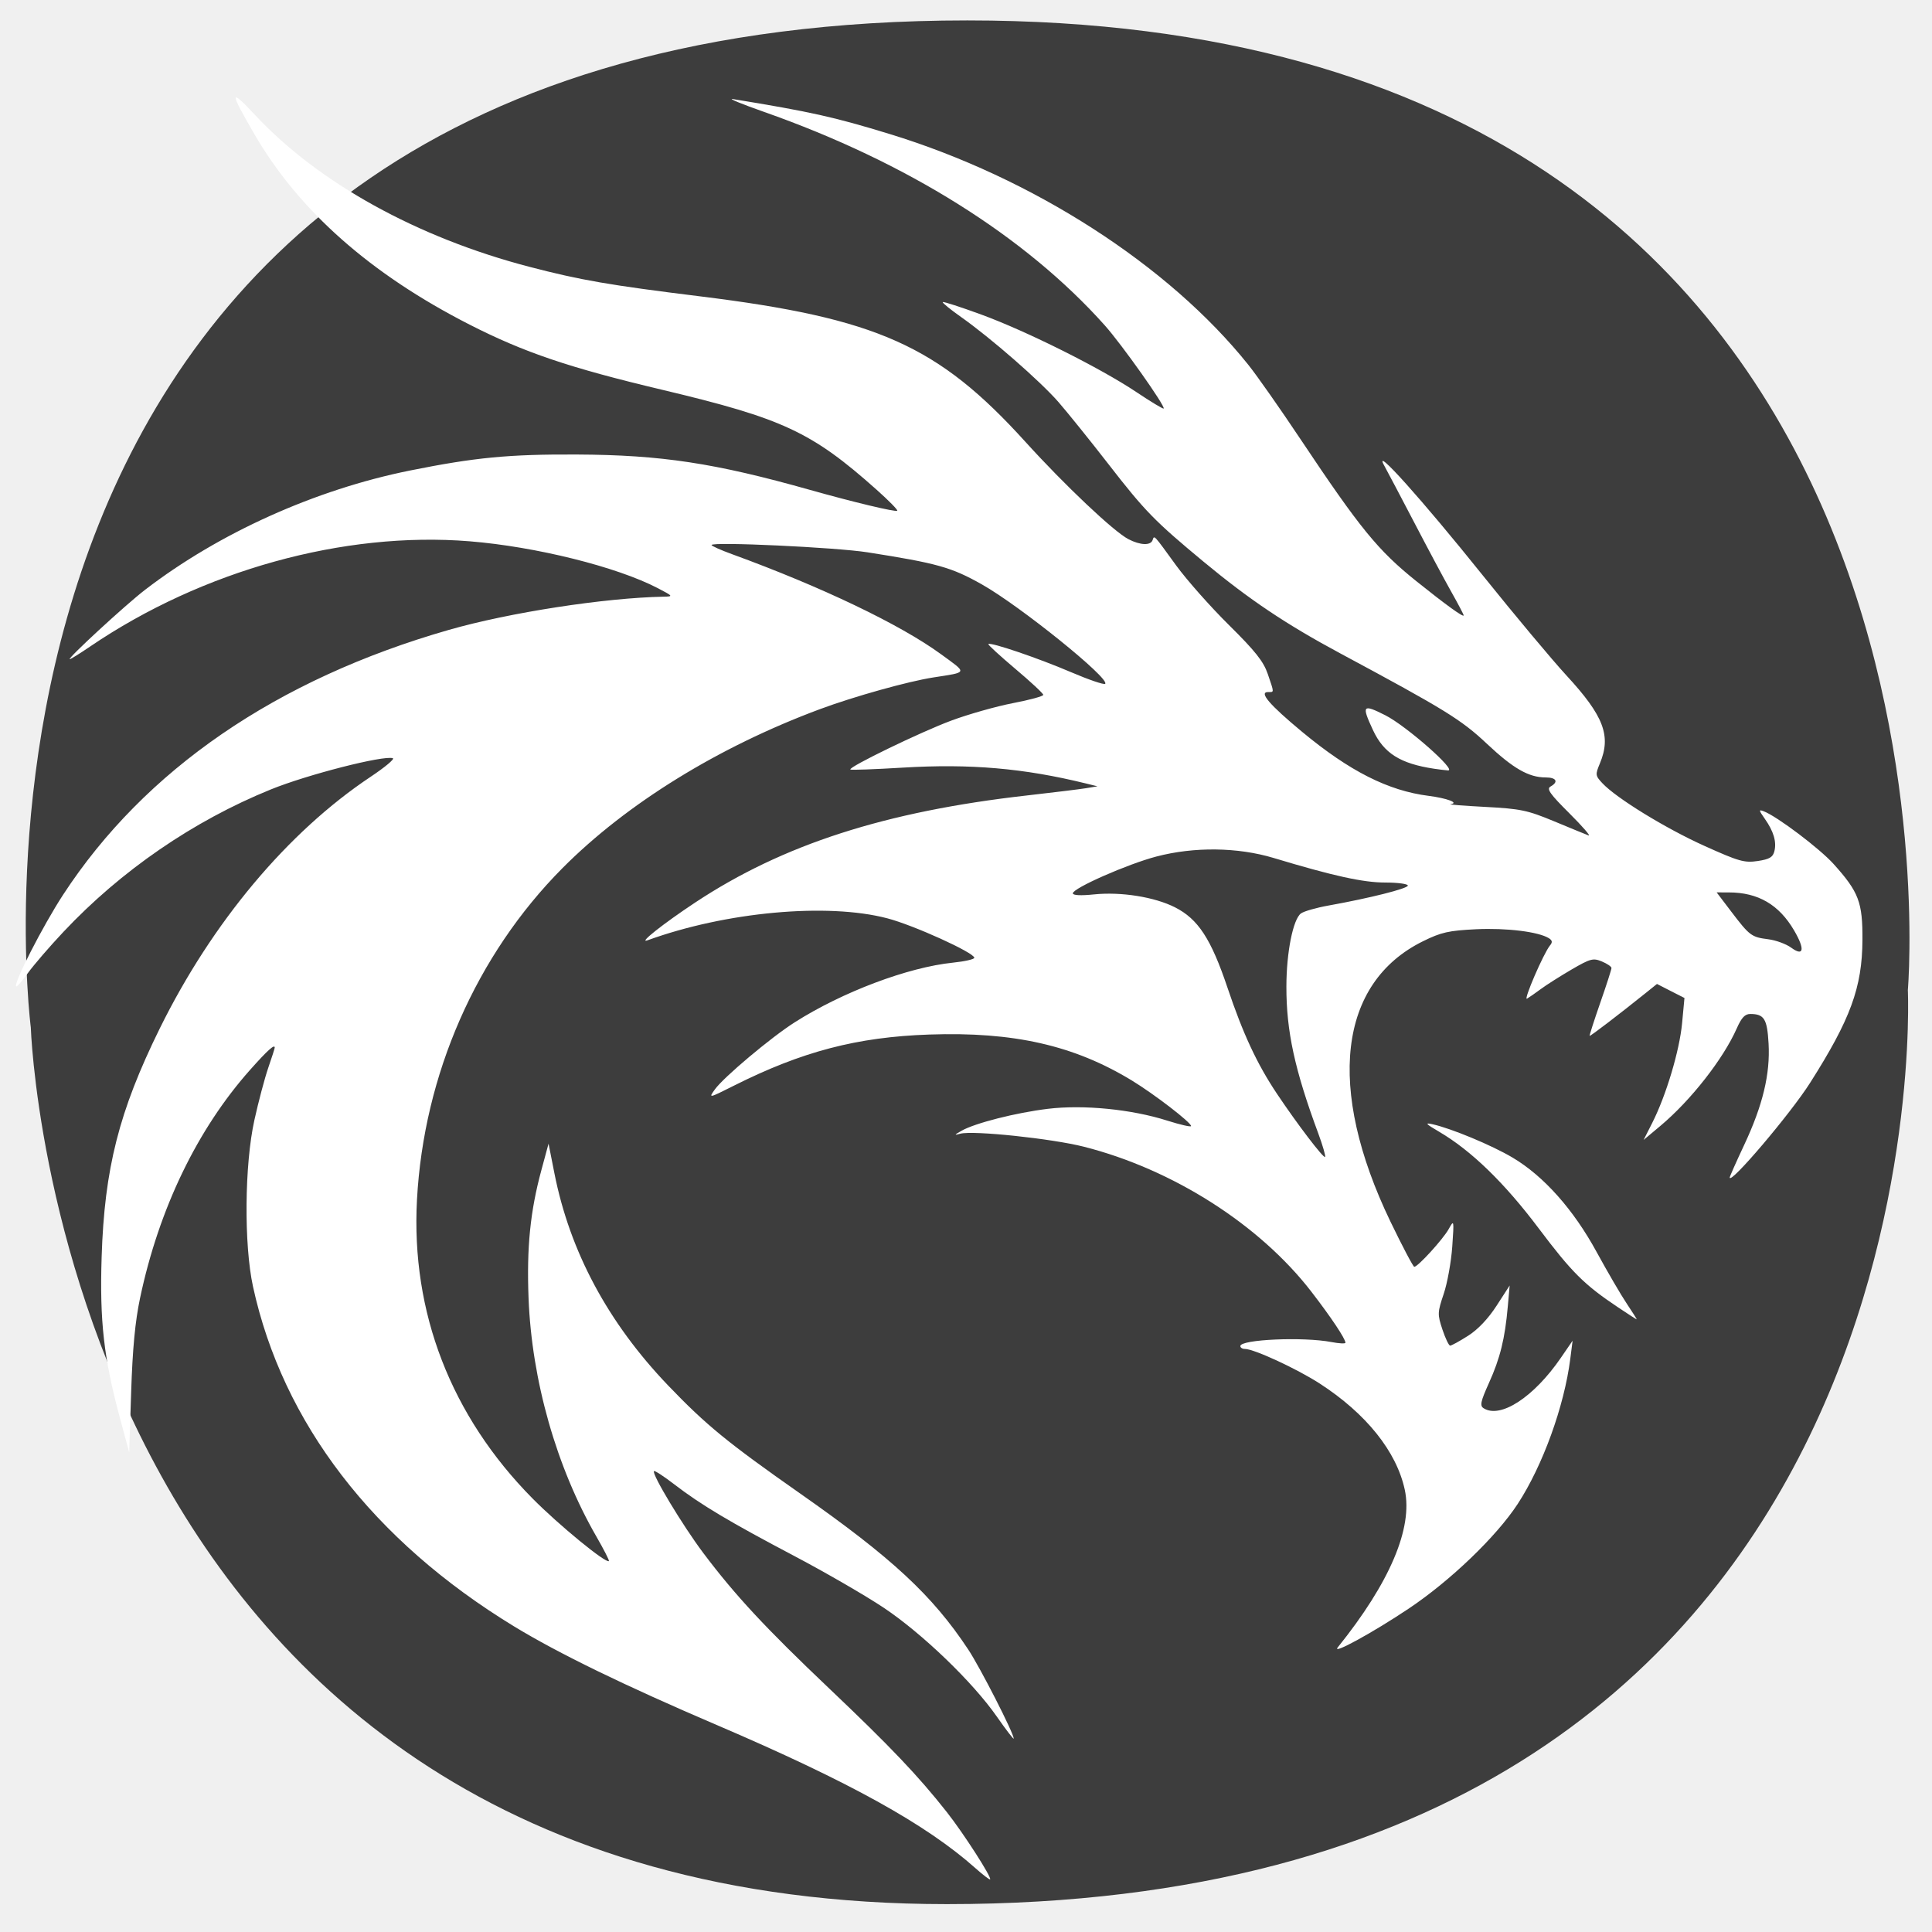
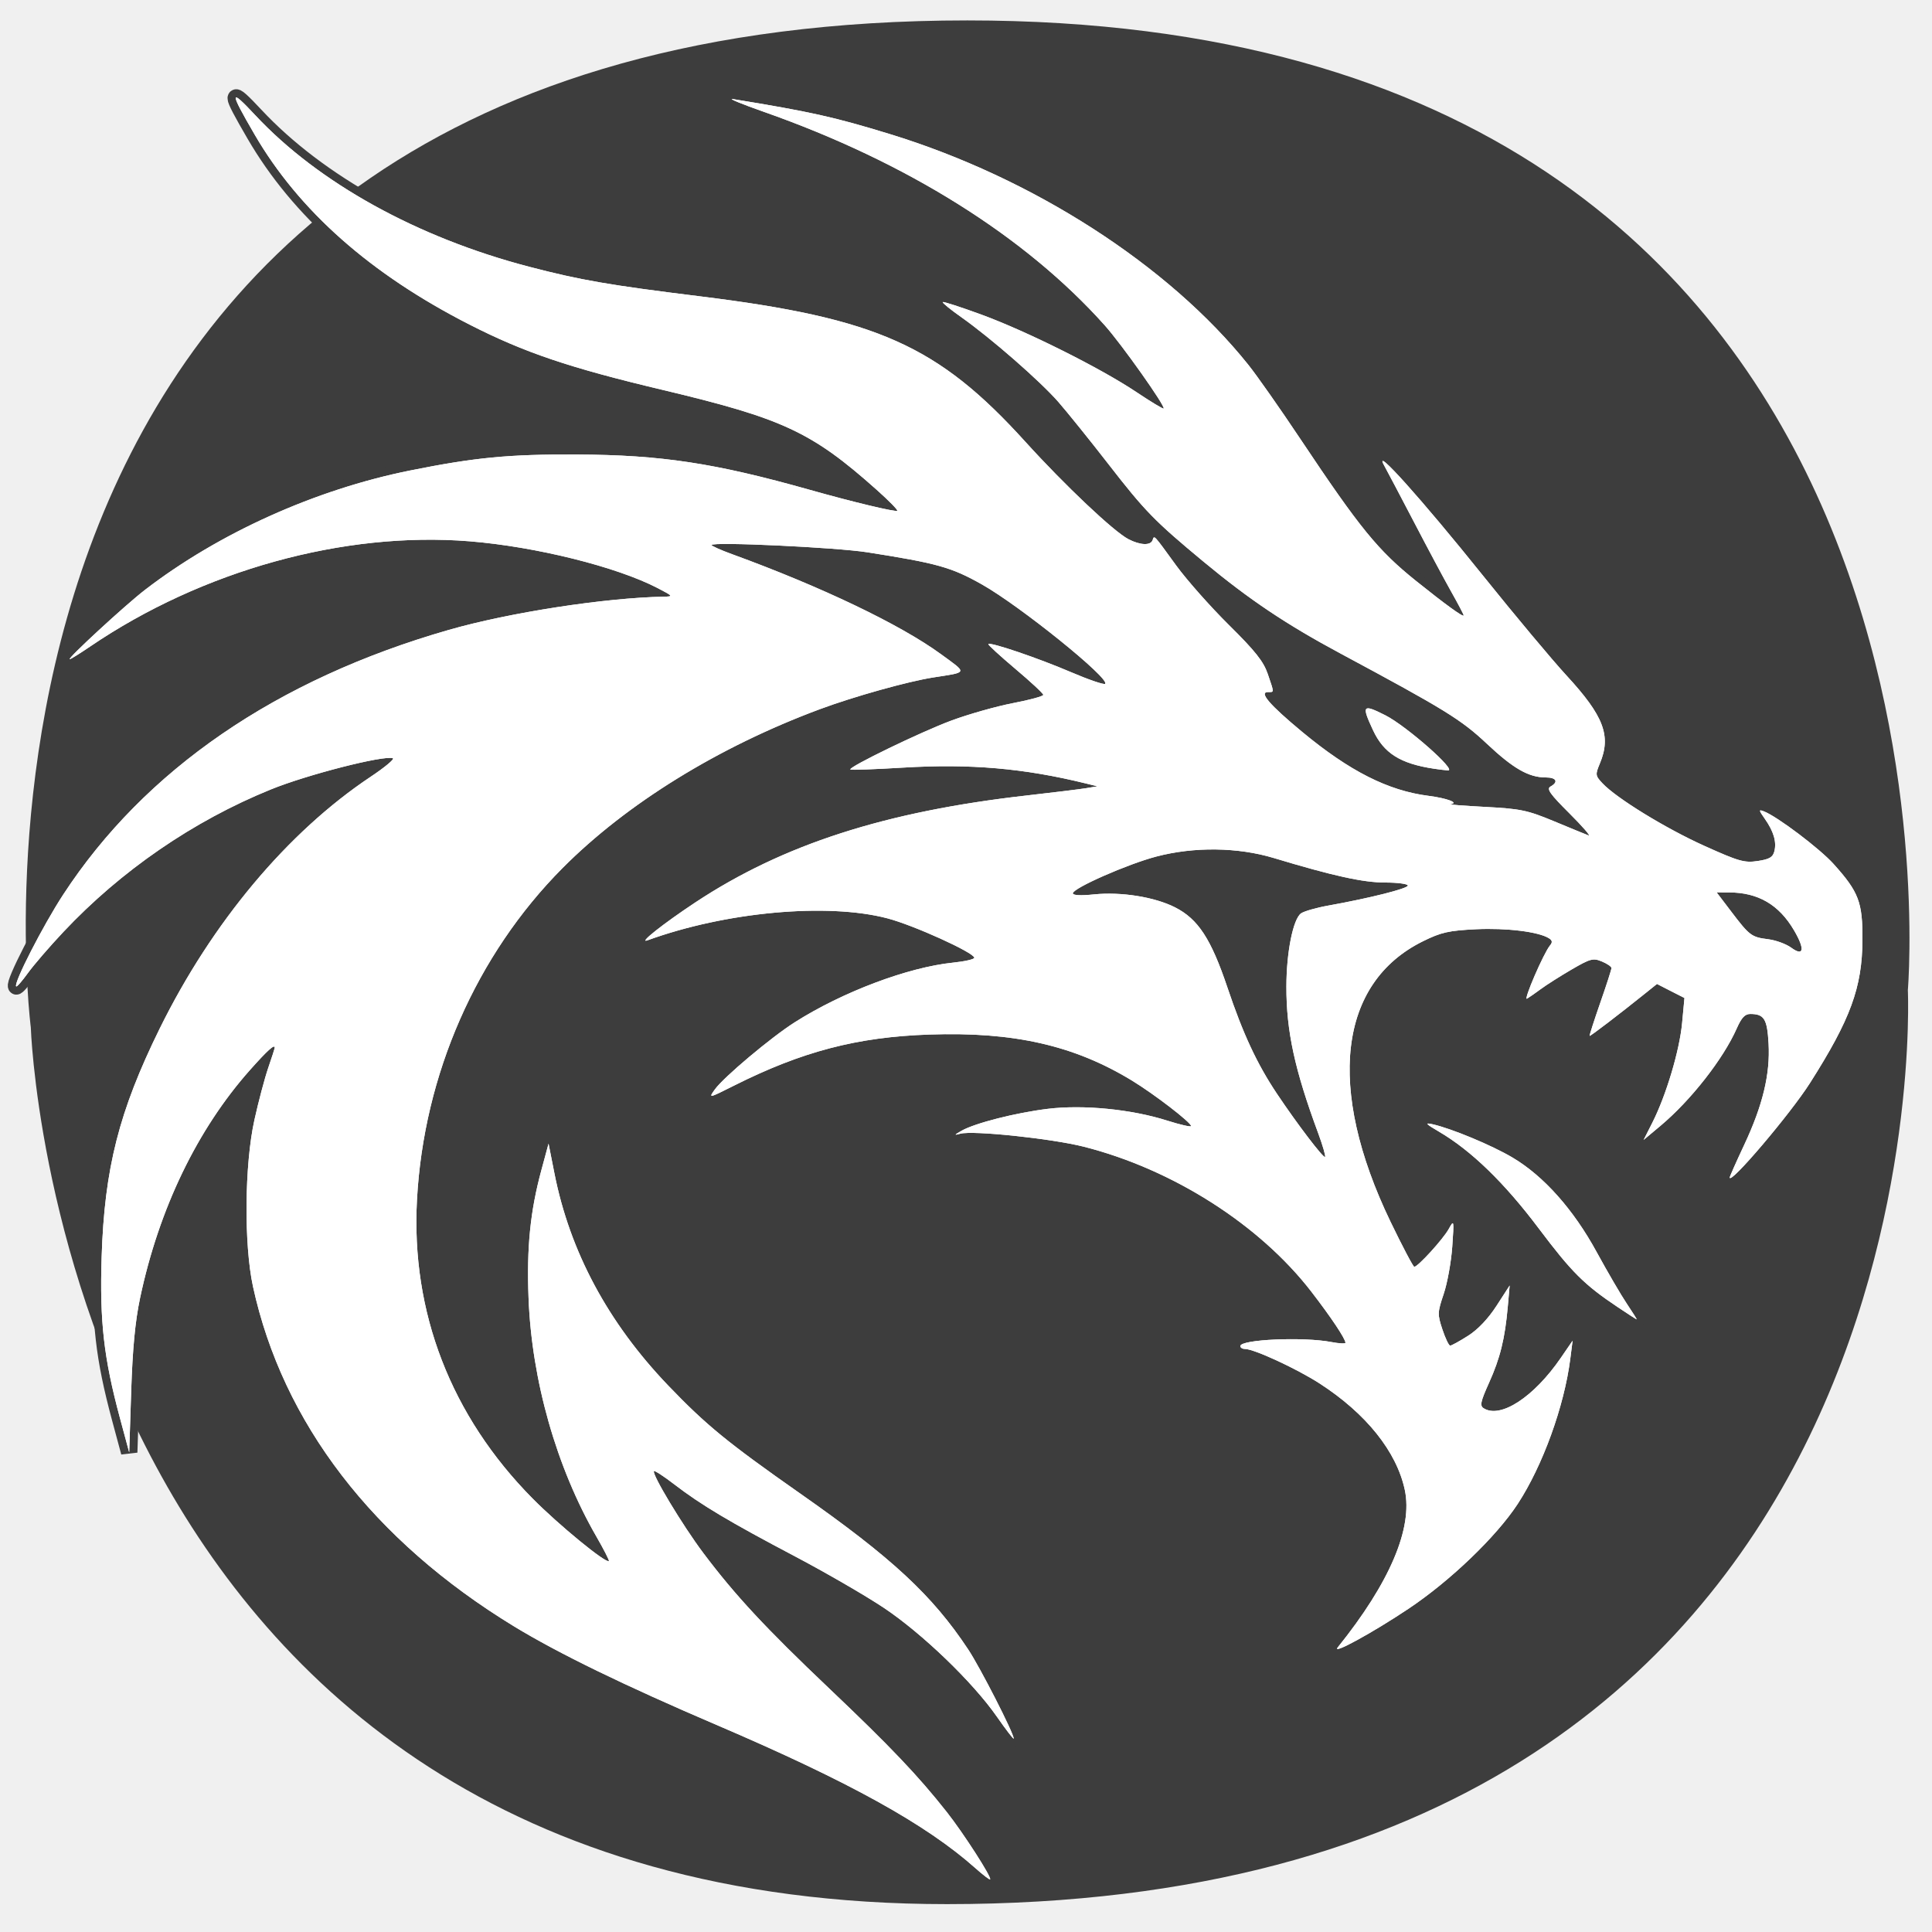
<svg xmlns="http://www.w3.org/2000/svg" width="400" height="400" viewBox="0 0 400 400">
  <g transform="translate(395 205) scale(1.30)">
    <path d="m0 0s6.94 145.56-153.04 145.56c-141.48 0-145.9-139.63-145.9-139.63s-20.811-160.37 149.16-160.37c163.02 0 149.78 154.44 149.78 154.44" fill="#3d3d3d" />
  </g>
  <g transform="translate(-5, 10) scale(0.68 0.68)">
+     <path d="M 304.38 554.13 C289.35,540.74 265.92,527.77 225.50,510.47 C197.46,498.47 177.35,488.69 163.87,480.48 C120.93,454.31 93.41,418.49 84.38,377.00 C81.60,364.20 81.80,339.89 84.81,326.31 C86.05,320.70 87.95,313.55 89.03,310.40 C90.12,307.26 91.00,304.49 91.00,304.26 C91.00,303.10 88.80,305.08 83.53,311.00 C67.44,329.08 55.75,353.30 50.00,380.50 C48.51,387.56 47.71,395.93 47.29,409.00 L 46.69 427.50 L 43.87 417.04 C38.94,398.71 37.68,387.64 38.30,368.00 C39.15,341.08 43.60,323.60 55.96,298.50 C71.89,266.16 94.91,238.66 120.17,221.82 C124.54,218.91 127.59,216.36 126.96,216.15 C124.12,215.21 100.91,221.14 89.80,225.66 C66.22,235.24 44.22,250.35 26.62,269.07 C22.44,273.51 17.59,279.14 15.84,281.57 C14.09,284.00 12.49,285.83 12.28,285.62 C11.40,284.74 20.43,267.12 26.58,257.70 C51.43,219.66 91.52,192.14 144.00,177.08 C162.43,171.79 191.46,167.31 209.50,166.96 C212.37,166.91 212.28,166.79 207.63,164.37 C195.12,157.86 170.48,151.73 150.32,150.10 C112.01,147.01 68.94,158.95 34.82,182.12 C31.68,184.26 28.88,186.00 28.60,186.00 C27.61,186.00 45.56,169.45 51.50,164.89 C74.03,147.57 103.35,134.37 132.15,128.56 C151.99,124.57 162.28,123.58 183.00,123.68 C208.68,123.80 225.02,126.28 254.00,134.46 C267.23,138.19 280.07,141.26 280.54,140.80 C280.77,140.56 277.93,137.68 274.23,134.38 C254.48,116.79 245.73,112.71 209.00,103.98 C180.66,97.25 167.01,92.63 150.35,84.14 C120.18,68.76 98.39,49.49 84.87,26.24 C77.15,12.97 77.19,11.93 85.10,20.40 C104.31,40.97 134.45,57.64 168.50,66.52 C184.10,70.59 192.88,72.11 220.50,75.52 C274.45,82.20 292.94,90.46 319.55,119.81 C331.53,133.03 346.49,147.17 350.93,149.46 C354.53,151.32 357.67,151.45 358.28,149.75 C358.83,148.22 358.44,147.80 365.49,157.50 C368.70,161.90 375.90,170.03 381.50,175.57 C389.54,183.52 392.04,186.67 393.35,190.50 C395.35,196.37 395.34,196.00 393.46,196.00 C390.55,196.00 393.83,199.84 403.80,208.11 C418.25,220.10 430.01,226.05 442.34,227.61 C447.92,228.32 451.76,229.77 449.00,230.14 C448.17,230.25 452.90,230.62 459.50,230.97 C470.32,231.54 472.38,231.97 480.50,235.34 C485.45,237.40 490.17,239.34 491.00,239.65 C491.83,239.96 489.21,236.94 485.19,232.93 C479.25,227.02 478.17,225.48 479.44,224.77 C481.96,223.36 481.24,222.00 477.97,222.00 C472.81,222.00 468.10,219.30 460.08,211.76 C452.25,204.39 447.35,201.37 415.50,184.27 C398.87,175.34 387.78,167.90 373.80,156.31 C358.87,143.93 355.95,140.93 344.76,126.50 C339.21,119.35 332.38,110.88 329.59,107.67 C323.98,101.26 309.03,88.20 299.89,81.76 C296.67,79.49 294.20,77.47 294.40,77.27 C294.60,77.07 299.88,78.78 306.13,81.07 C319.93,86.12 342.45,97.38 353.33,104.66 C357.72,107.60 361.47,109.86 361.65,109.68 C362.28,109.06 348.87,90.11 343.71,84.34 C319.54,57.28 283.40,34.64 240.00,19.37 C233.12,16.95 228.85,15.19 230.50,15.46 C254.19,19.33 261.22,20.89 278.14,26.07 C321.76,39.41 363.19,66.06 387.43,96.37 C390.01,99.59 397.12,109.72 403.22,118.87 C421.48,146.23 426.87,152.85 438.57,162.23 C447.52,169.41 453.00,173.37 453.00,172.66 C453.00,172.39 451.27,169.10 449.15,165.34 C447.03,161.58 442.02,152.20 438.01,144.50 C433.99,136.80 429.84,128.93 428.78,127.00 C425.26,120.64 440.20,137.28 458.79,160.45 C468.48,172.52 479.96,186.25 484.29,190.95 C495.66,203.28 497.97,209.34 494.48,217.70 C493.04,221.16 493.07,221.45 495.23,223.76 C499.46,228.29 514.45,237.50 526.25,242.82 C536.78,247.57 538.47,248.05 542.51,247.45 C546.10,246.91 547.14,246.30 547.60,244.46 C548.32,241.60 547.37,238.40 544.67,234.57 C542.82,231.94 542.79,231.71 544.39,232.32 C548.45,233.88 561.41,243.66 565.63,248.36 C573.30,256.88 574.48,259.99 574.41,271.50 C574.33,285.94 570.78,295.63 558.43,315.05 C552.48,324.42 534.00,346.17 534.00,343.81 C534.00,343.51 535.98,339.05 538.41,333.88 C544.06,321.84 546.36,312.30 545.83,303.02 C545.41,295.53 544.50,294.04 540.30,294.02 C538.65,294.00 537.60,295.11 536.14,298.42 C532.02,307.74 522.12,320.36 512.88,328.10 L 507.78 332.37 L 510.44 327.12 C514.63,318.84 518.72,305.18 519.50,296.82 L 520.22 289.15 L 516.03 287.02 L 511.85 284.88 L 508.35 287.69 C500.26,294.19 491.53,300.86 491.35,300.68 C491.24,300.57 492.69,296.06 494.57,290.65 C496.46,285.24 498.00,280.46 498.00,280.03 C498.00,279.60 496.68,278.70 495.07,278.03 C492.41,276.93 491.58,277.15 485.82,280.50 C482.35,282.53 478.15,285.19 476.50,286.42 C474.85,287.64 472.96,288.96 472.29,289.35 C471.04,290.09 477.33,275.52 479.27,273.17 C480.09,272.19 480.00,271.62 478.94,270.95 C475.78,268.98 466.05,267.78 456.79,268.22 C448.45,268.63 446.15,269.14 440.64,271.86 C414.85,284.55 411.12,316.60 430.71,357.25 C434.36,364.81 437.62,371.00 437.96,371.00 C439.06,371.00 446.72,362.60 448.44,359.50 C450.07,356.56 450.09,356.67 449.52,364.88 C449.19,369.50 448.03,375.95 446.92,379.24 C445.01,384.91 444.99,385.45 446.53,390.10 C447.43,392.80 448.49,395.00 448.88,395.00 C449.28,395.00 451.73,393.66 454.32,392.01 C457.33,390.11 460.46,386.80 463.01,382.86 L 467.00 376.69 L 466.43 383.09 C465.57,392.85 464.10,398.83 460.71,406.33 C458.14,412.04 457.87,413.30 459.07,414.06 C464.20,417.31 474.35,410.70 482.57,398.73 L 486.16 393.50 L 485.46 399.00 C483.62,413.46 477.05,431.58 469.44,443.21 C462.92,453.16 448.95,466.58 436.27,475.06 C425.30,482.40 412.73,489.27 414.65,486.88 C430.51,467.16 437.57,450.57 435.07,438.90 C432.58,427.26 423.31,415.69 409.17,406.54 C402.17,402.02 389.16,396.00 386.36,396.00 C385.61,396.00 385.00,395.61 385.00,395.13 C385.00,393.10 404.20,392.26 412.75,393.91 C415.09,394.36 417.00,394.45 417.00,394.12 C416.99,392.90 412.62,386.35 406.62,378.57 C390.86,358.15 364.42,341.30 337.34,334.43 C327.56,331.95 303.63,329.43 299.76,330.47 C297.79,331.00 297.83,330.88 300.11,329.58 C304.16,327.26 316.61,324.09 326.38,322.90 C337.20,321.58 351.86,323.03 362.72,326.48 C366.73,327.75 370.00,328.50 370.00,328.14 C369.99,327.04 358.82,318.45 352.00,314.29 C334.39,303.57 316.01,299.39 290.28,300.28 C268.33,301.03 251.54,305.43 230.76,315.87 C223.08,319.73 223.05,319.73 225.00,317.00 C227.62,313.32 242.09,301.15 249.33,296.55 C263.83,287.32 283.81,279.79 297.52,278.39 C301.09,278.02 304.00,277.36 304.00,276.91 C304.00,275.37 285.52,266.98 277.50,264.89 C259.20,260.10 228.31,262.93 204.50,271.59 C201.54,272.66 209.29,266.52 219.04,260.07 C245.70,242.43 276.87,232.37 320.00,227.49 C327.98,226.59 336.08,225.59 338.00,225.28 L 341.50 224.70 L 338.00 223.84 C319.08,219.19 302.79,217.78 282.27,219.01 C273.66,219.53 266.46,219.79 266.26,219.59 C265.55,218.88 287.64,208.17 297.00,204.69 C302.23,202.75 310.66,200.36 315.75,199.38 C320.84,198.41 325.00,197.27 325.00,196.86 C325.00,196.44 321.16,192.87 316.47,188.92 C311.78,184.96 308.09,181.58 308.28,181.39 C308.93,180.73 323.51,185.69 333.35,189.91 C338.77,192.23 343.49,193.84 343.84,193.50 C345.40,191.94 317.91,169.77 306.31,163.23 C297.04,158.00 292.68,156.78 271.50,153.46 C261.87,151.94 224.00,150.18 224.00,151.24 C224.00,151.52 226.81,152.78 230.25,154.03 C257.51,163.97 281.47,175.44 293.83,184.46 C301.98,190.41 302.15,189.89 291.50,191.56 C283.76,192.77 267.39,197.35 257.00,201.21 C226.10,212.70 198.16,229.95 178.63,249.59 C152.37,276.01 136.37,312.45 134.31,350.59 C132.46,384.87 144.66,416.42 169.50,441.54 C177.48,449.61 191.90,461.43 192.75,460.59 C192.92,460.42 191.20,457.05 188.92,453.10 C176.76,432.01 169.24,405.54 168.28,380.49 C167.69,365.07 168.79,354.10 172.19,341.55 L 174.37 333.50 L 176.15 342.50 C180.86,366.36 192.47,388.01 210.81,407.16 C222.36,419.20 228.83,424.50 251.00,440.04 C278.96,459.63 291.21,471.00 302.14,487.50 C305.77,492.97 316.00,513.00 316.00,514.63 C316.00,515.01 313.67,511.98 310.83,507.91 C303.54,497.45 288.18,482.67 276.46,474.83 C270.98,471.17 258.78,464.10 249.35,459.13 C229.47,448.66 220.79,443.48 212.69,437.26 C209.49,434.80 206.69,432.97 206.47,433.20 C205.69,433.98 215.18,449.74 221.46,458.10 C231.15,470.99 240.40,480.95 259.94,499.50 C278.51,517.14 286.90,525.96 295.62,537.01 C300.71,543.46 309.39,556.96 308.81,557.51 C308.64,557.67 306.65,556.15 304.38,554.13 ZM 408.70 330.31 C401.55,311.02 398.99,299.22 399.02,285.66 C399.03,275.25 401.05,265.17 403.46,263.40 C404.36,262.75 408.11,261.67 411.80,261.01 C424.41,258.75 436.00,255.83 436.00,254.92 C436.00,254.41 432.91,254.00 429.13,254.00 C422.39,254.00 413.29,252.00 395.14,246.52 C384.22,243.23 370.95,243.06 359.44,246.08 C350.68,248.37 334.00,255.72 334.00,257.28 C334.00,257.91 336.41,258.03 340.47,257.61 C348.73,256.77 358.86,258.39 365.11,261.55 C372.15,265.12 376.08,271.14 381.08,286.00 C385.82,300.10 390.09,309.25 396.14,318.30 C402.26,327.46 410.31,338.03 410.79,337.54 C411.03,337.31 410.08,334.05 408.70,330.31 ZM 553.60 268.58 C549.00,260.72 542.64,257.02 533.76,257.01 L 530.02 257.00 L 534.45 262.83 C540.06,270.21 540.61,270.62 545.73,271.27 C548.06,271.56 551.21,272.72 552.73,273.84 C556.57,276.65 556.96,274.31 553.60,268.58 ZM 499.99 383.33 C489.69,376.45 485.92,372.69 475.81,359.25 C465.40,345.41 455.28,335.59 445.50,329.86 C441.43,327.48 441.06,327.05 443.50,327.59 C449.23,328.86 461.54,333.98 467.86,337.73 C477.36,343.36 486.42,353.53 493.49,366.51 C496.79,372.55 500.92,379.64 502.68,382.25 C504.43,384.86 505.78,387.00 505.67,387.00 C505.56,387.00 503.00,385.35 499.99,383.33 ZM 444.00 219.35 C433.68,217.80 428.67,214.63 425.39,207.60 C421.85,199.99 422.20,199.57 429.14,203.07 C435.53,206.30 451.20,220.10 448.20,219.86 C447.26,219.79 445.38,219.56 444.00,219.35 Z" fill="#ffffff" stroke="#3d3d3d" stroke-width="5" paint-order="stroke" />
    <path d="M 304.38 554.13 C289.35,540.74 265.92,527.77 225.50,510.47 C197.46,498.47 177.35,488.69 163.87,480.48 C120.93,454.31 93.41,418.49 84.38,377.00 C81.60,364.20 81.80,339.89 84.81,326.31 C86.05,320.70 87.95,313.55 89.03,310.40 C90.12,307.26 91.00,304.49 91.00,304.26 C91.00,303.10 88.80,305.08 83.53,311.00 C67.44,329.08 55.75,353.30 50.00,380.50 C48.51,387.56 47.71,395.93 47.29,409.00 L 46.69 427.50 L 43.87 417.04 C38.94,398.71 37.68,387.64 38.30,368.00 C39.15,341.08 43.60,323.60 55.96,298.50 C71.89,266.16 94.91,238.66 120.17,221.82 C124.54,218.91 127.59,216.36 126.96,216.15 C124.12,215.21 100.91,221.14 89.80,225.66 C66.22,235.24 44.22,250.35 26.62,269.07 C22.44,273.51 17.59,279.14 15.84,281.57 C14.09,284.00 12.49,285.83 12.28,285.62 C11.40,284.74 20.43,267.12 26.58,257.70 C51.43,219.66 91.52,192.14 144.00,177.08 C162.43,171.79 191.46,167.31 209.50,166.96 C212.37,166.91 212.28,166.79 207.63,164.37 C195.12,157.86 170.48,151.73 150.32,150.10 C112.01,147.01 68.94,158.95 34.82,182.12 C31.68,184.26 28.88,186.00 28.60,186.00 C27.61,186.00 45.56,169.45 51.50,164.89 C74.03,147.57 103.35,134.37 132.15,128.56 C151.99,124.57 162.28,123.58 183.00,123.68 C208.68,123.80 225.02,126.28 254.00,134.46 C267.23,138.19 280.07,141.26 280.54,140.80 C280.77,140.56 277.93,137.68 274.23,134.38 C254.48,116.79 245.73,112.71 209.00,103.98 C180.66,97.25 167.01,92.63 150.35,84.14 C120.18,68.76 98.39,49.49 84.87,26.24 C77.15,12.97 77.19,11.93 85.10,20.40 C104.31,40.97 134.45,57.64 168.50,66.52 C184.10,70.59 192.88,72.11 220.50,75.52 C274.45,82.20 292.94,90.46 319.55,119.81 C331.53,133.03 346.49,147.17 350.93,149.46 C354.53,151.32 357.67,151.45 358.28,149.75 C358.83,148.22 358.44,147.80 365.49,157.50 C368.70,161.90 375.90,170.03 381.50,175.57 C389.54,183.52 392.04,186.67 393.35,190.50 C395.35,196.37 395.34,196.00 393.46,196.00 C390.55,196.00 393.83,199.84 403.80,208.11 C418.25,220.10 430.01,226.05 442.34,227.61 C447.92,228.32 451.76,229.77 449.00,230.14 C448.17,230.25 452.90,230.62 459.50,230.97 C470.32,231.54 472.38,231.97 480.50,235.34 C485.45,237.40 490.17,239.34 491.00,239.65 C491.83,239.96 489.21,236.94 485.19,232.93 C479.25,227.02 478.17,225.48 479.44,224.77 C481.96,223.36 481.24,222.00 477.97,222.00 C472.81,222.00 468.10,219.30 460.08,211.76 C452.25,204.39 447.35,201.37 415.50,184.27 C398.87,175.34 387.78,167.90 373.80,156.31 C358.87,143.93 355.95,140.93 344.76,126.50 C339.21,119.35 332.38,110.88 329.59,107.67 C323.98,101.26 309.03,88.20 299.89,81.76 C296.67,79.49 294.20,77.47 294.40,77.27 C294.60,77.07 299.88,78.78 306.13,81.07 C319.93,86.12 342.45,97.38 353.33,104.66 C357.72,107.60 361.47,109.86 361.65,109.68 C362.28,109.06 348.87,90.11 343.71,84.34 C319.54,57.28 283.40,34.64 240.00,19.37 C233.12,16.95 228.85,15.19 230.50,15.46 C254.19,19.33 261.22,20.89 278.14,26.07 C321.76,39.41 363.19,66.06 387.43,96.37 C390.01,99.59 397.12,109.72 403.22,118.87 C421.48,146.23 426.87,152.85 438.57,162.23 C447.52,169.41 453.00,173.37 453.00,172.66 C453.00,172.39 451.27,169.10 449.15,165.34 C447.03,161.58 442.02,152.20 438.01,144.50 C433.99,136.80 429.84,128.93 428.78,127.00 C425.26,120.64 440.20,137.28 458.79,160.45 C468.48,172.52 479.96,186.25 484.29,190.95 C495.66,203.28 497.97,209.34 494.48,217.70 C493.04,221.16 493.07,221.45 495.23,223.76 C499.46,228.29 514.45,237.50 526.25,242.82 C536.78,247.57 538.47,248.05 542.51,247.45 C546.10,246.91 547.14,246.30 547.60,244.46 C548.32,241.60 547.37,238.40 544.67,234.57 C542.82,231.94 542.79,231.71 544.39,232.32 C548.45,233.88 561.41,243.66 565.63,248.36 C573.30,256.88 574.48,259.99 574.41,271.50 C574.33,285.94 570.78,295.63 558.43,315.05 C552.48,324.42 534.00,346.17 534.00,343.81 C534.00,343.51 535.98,339.05 538.41,333.88 C544.06,321.84 546.36,312.30 545.83,303.02 C545.41,295.53 544.50,294.04 540.30,294.02 C538.65,294.00 537.60,295.11 536.14,298.42 C532.02,307.74 522.12,320.36 512.88,328.10 L 507.78 332.37 L 510.44 327.12 C514.63,318.84 518.72,305.18 519.50,296.82 L 520.22 289.15 L 516.03 287.02 L 511.85 284.88 L 508.35 287.69 C500.26,294.19 491.53,300.86 491.35,300.68 C491.24,300.57 492.69,296.06 494.57,290.65 C496.46,285.24 498.00,280.46 498.00,280.03 C498.00,279.60 496.68,278.70 495.07,278.03 C492.41,276.93 491.58,277.15 485.82,280.50 C482.35,282.53 478.15,285.19 476.50,286.42 C474.85,287.64 472.96,288.96 472.29,289.35 C471.04,290.09 477.33,275.52 479.27,273.17 C480.09,272.19 480.00,271.62 478.94,270.95 C475.78,268.98 466.05,267.78 456.79,268.22 C448.45,268.63 446.15,269.14 440.64,271.86 C414.85,284.55 411.12,316.60 430.71,357.25 C434.36,364.81 437.62,371.00 437.96,371.00 C439.06,371.00 446.72,362.60 448.44,359.50 C450.07,356.56 450.09,356.67 449.52,364.88 C449.19,369.50 448.03,375.95 446.92,379.24 C445.01,384.91 444.99,385.45 446.53,390.10 C447.43,392.80 448.49,395.00 448.88,395.00 C449.28,395.00 451.73,393.66 454.32,392.01 C457.33,390.11 460.46,386.80 463.01,382.86 L 467.00 376.69 L 466.43 383.09 C465.57,392.85 464.10,398.83 460.71,406.33 C458.14,412.04 457.87,413.30 459.07,414.06 C464.20,417.31 474.35,410.70 482.57,398.73 L 486.16 393.50 L 485.46 399.00 C483.62,413.46 477.05,431.58 469.44,443.21 C462.92,453.16 448.95,466.58 436.27,475.06 C425.30,482.40 412.73,489.27 414.65,486.88 C430.51,467.16 437.57,450.57 435.07,438.90 C432.58,427.26 423.31,415.69 409.17,406.54 C402.17,402.02 389.16,396.00 386.36,396.00 C385.61,396.00 385.00,395.61 385.00,395.13 C385.00,393.10 404.20,392.26 412.75,393.91 C415.09,394.36 417.00,394.45 417.00,394.12 C416.99,392.90 412.62,386.35 406.62,378.57 C390.86,358.15 364.42,341.30 337.34,334.43 C327.56,331.95 303.63,329.43 299.76,330.47 C297.79,331.00 297.83,330.88 300.11,329.58 C304.16,327.26 316.61,324.09 326.38,322.90 C337.20,321.58 351.86,323.03 362.72,326.48 C366.73,327.75 370.00,328.50 370.00,328.14 C369.99,327.04 358.82,318.45 352.00,314.29 C334.39,303.57 316.01,299.39 290.28,300.28 C268.33,301.03 251.54,305.43 230.76,315.87 C223.08,319.73 223.05,319.73 225.00,317.00 C227.62,313.32 242.09,301.15 249.33,296.55 C263.83,287.32 283.81,279.79 297.52,278.39 C301.09,278.02 304.00,277.36 304.00,276.91 C304.00,275.37 285.52,266.98 277.50,264.89 C259.20,260.10 228.31,262.93 204.50,271.59 C201.54,272.66 209.29,266.52 219.04,260.07 C245.70,242.43 276.87,232.37 320.00,227.49 C327.98,226.59 336.08,225.59 338.00,225.28 L 341.50 224.70 L 338.00 223.84 C319.08,219.19 302.79,217.78 282.27,219.01 C273.66,219.53 266.46,219.79 266.26,219.59 C265.55,218.88 287.64,208.17 297.00,204.69 C302.23,202.75 310.66,200.36 315.75,199.38 C320.84,198.41 325.00,197.27 325.00,196.86 C325.00,196.44 321.16,192.87 316.47,188.92 C311.78,184.96 308.09,181.58 308.28,181.39 C308.93,180.73 323.51,185.69 333.35,189.91 C338.77,192.23 343.49,193.84 343.84,193.50 C345.40,191.94 317.91,169.77 306.31,163.23 C297.04,158.00 292.68,156.78 271.50,153.46 C261.87,151.94 224.00,150.18 224.00,151.24 C224.00,151.52 226.81,152.78 230.25,154.03 C257.51,163.97 281.47,175.44 293.83,184.46 C301.98,190.41 302.15,189.89 291.50,191.56 C283.76,192.77 267.39,197.35 257.00,201.21 C226.10,212.70 198.16,229.95 178.63,249.59 C152.37,276.01 136.37,312.45 134.31,350.59 C132.46,384.87 144.66,416.42 169.50,441.54 C177.48,449.61 191.90,461.43 192.75,460.59 C192.92,460.42 191.20,457.05 188.92,453.10 C176.76,432.01 169.24,405.54 168.28,380.49 C167.69,365.07 168.79,354.10 172.19,341.55 L 174.37 333.50 L 176.15 342.50 C180.86,366.36 192.47,388.01 210.81,407.16 C222.36,419.20 228.83,424.50 251.00,440.04 C278.96,459.63 291.21,471.00 302.14,487.50 C305.77,492.97 316.00,513.00 316.00,514.63 C316.00,515.01 313.67,511.98 310.83,507.91 C303.54,497.45 288.18,482.67 276.46,474.83 C270.98,471.17 258.78,464.10 249.35,459.13 C229.47,448.66 220.79,443.48 212.69,437.26 C209.49,434.80 206.69,432.97 206.47,433.20 C205.69,433.98 215.18,449.74 221.46,458.10 C231.15,470.99 240.40,480.95 259.94,499.50 C278.51,517.14 286.90,525.96 295.62,537.01 C300.71,543.46 309.39,556.96 308.81,557.51 C308.64,557.67 306.65,556.15 304.38,554.13 ZM 408.70 330.31 C401.55,311.02 398.99,299.22 399.02,285.66 C399.03,275.25 401.05,265.17 403.46,263.40 C404.36,262.75 408.11,261.67 411.80,261.01 C424.41,258.75 436.00,255.83 436.00,254.92 C436.00,254.41 432.91,254.00 429.13,254.00 C422.39,254.00 413.29,252.00 395.14,246.52 C384.22,243.23 370.95,243.06 359.44,246.08 C350.68,248.37 334.00,255.72 334.00,257.28 C334.00,257.91 336.41,258.03 340.47,257.61 C348.73,256.77 358.86,258.39 365.11,261.55 C372.15,265.12 376.08,271.14 381.08,286.00 C385.82,300.10 390.09,309.25 396.14,318.30 C402.26,327.46 410.31,338.03 410.79,337.54 C411.03,337.31 410.08,334.05 408.70,330.31 ZM 553.60 268.58 C549.00,260.72 542.64,257.02 533.76,257.01 L 530.02 257.00 L 534.45 262.83 C540.06,270.21 540.61,270.62 545.73,271.27 C548.06,271.56 551.21,272.72 552.73,273.84 C556.57,276.65 556.96,274.31 553.60,268.58 ZM 499.99 383.33 C489.69,376.45 485.92,372.69 475.81,359.25 C465.40,345.41 455.28,335.59 445.50,329.86 C441.43,327.48 441.06,327.05 443.50,327.59 C449.23,328.86 461.54,333.98 467.86,337.73 C477.36,343.36 486.42,353.53 493.49,366.51 C496.79,372.55 500.92,379.64 502.68,382.25 C504.43,384.86 505.78,387.00 505.67,387.00 C505.56,387.00 503.00,385.35 499.99,383.33 ZM 444.00 219.35 C433.68,217.80 428.67,214.63 425.39,207.60 C421.85,199.99 422.20,199.57 429.14,203.07 C435.53,206.30 451.20,220.10 448.20,219.86 C447.26,219.79 445.38,219.56 444.00,219.35 Z" fill="#ffffff" />
  </g>
</svg>
